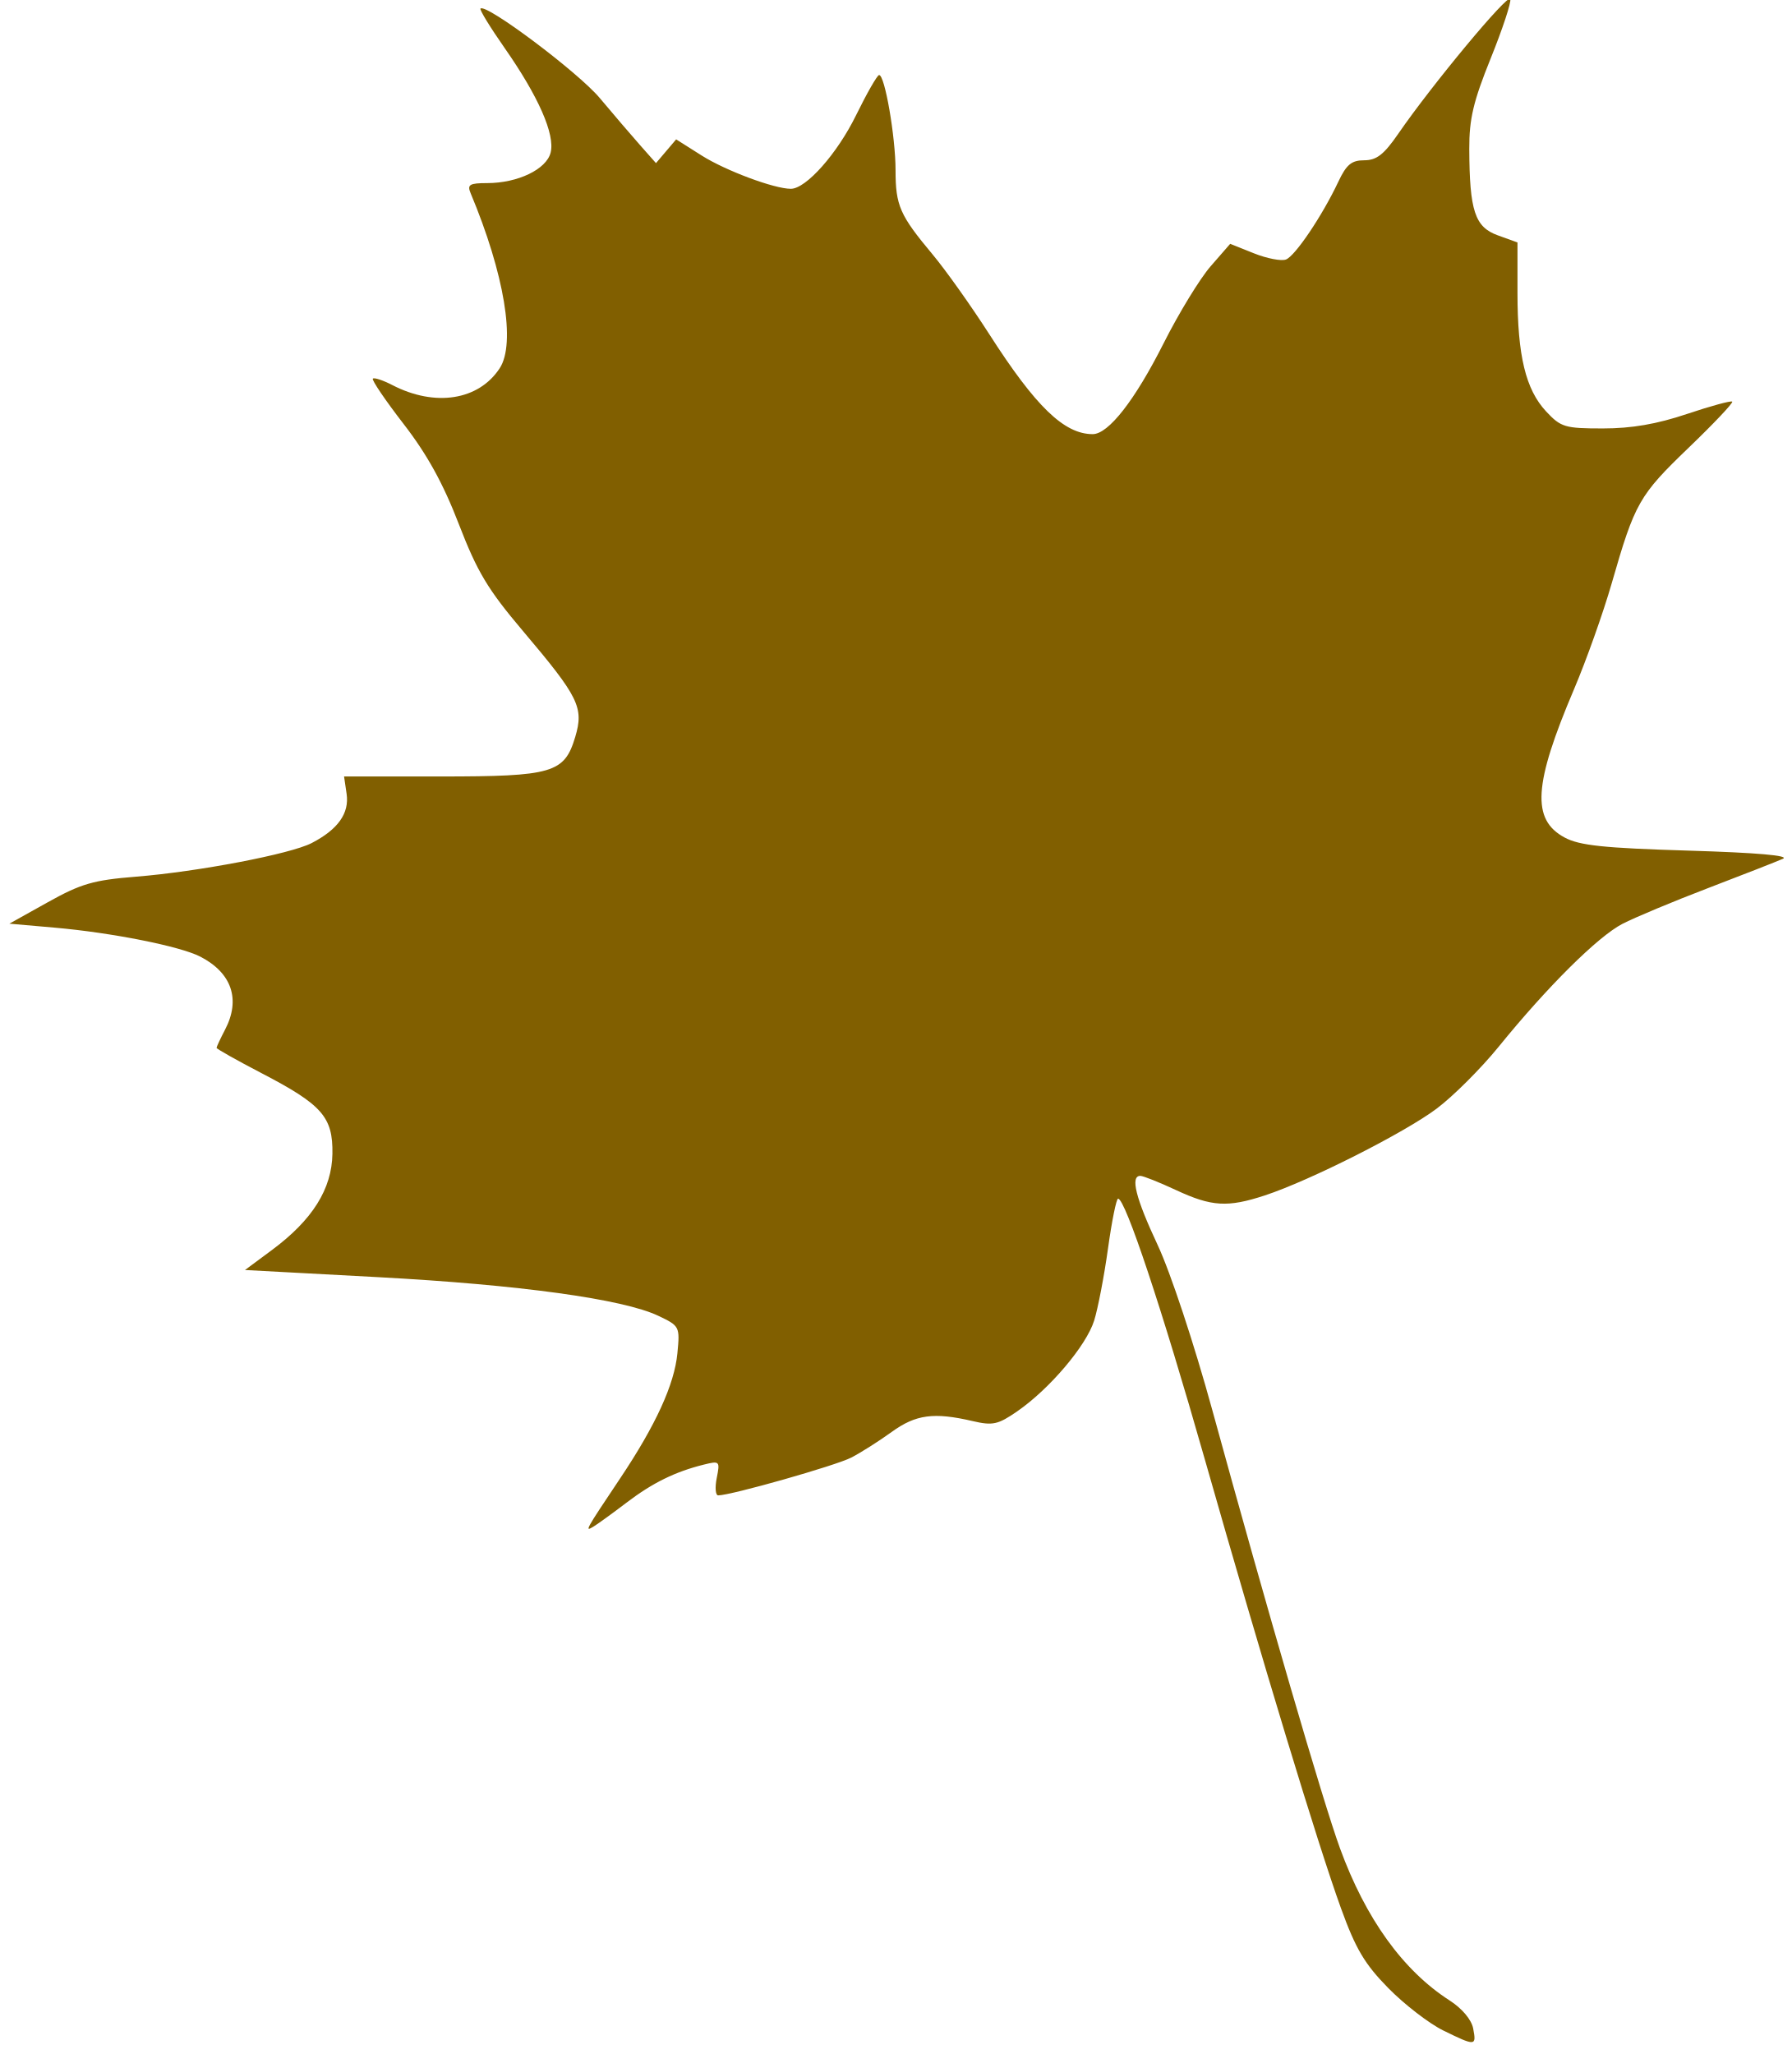
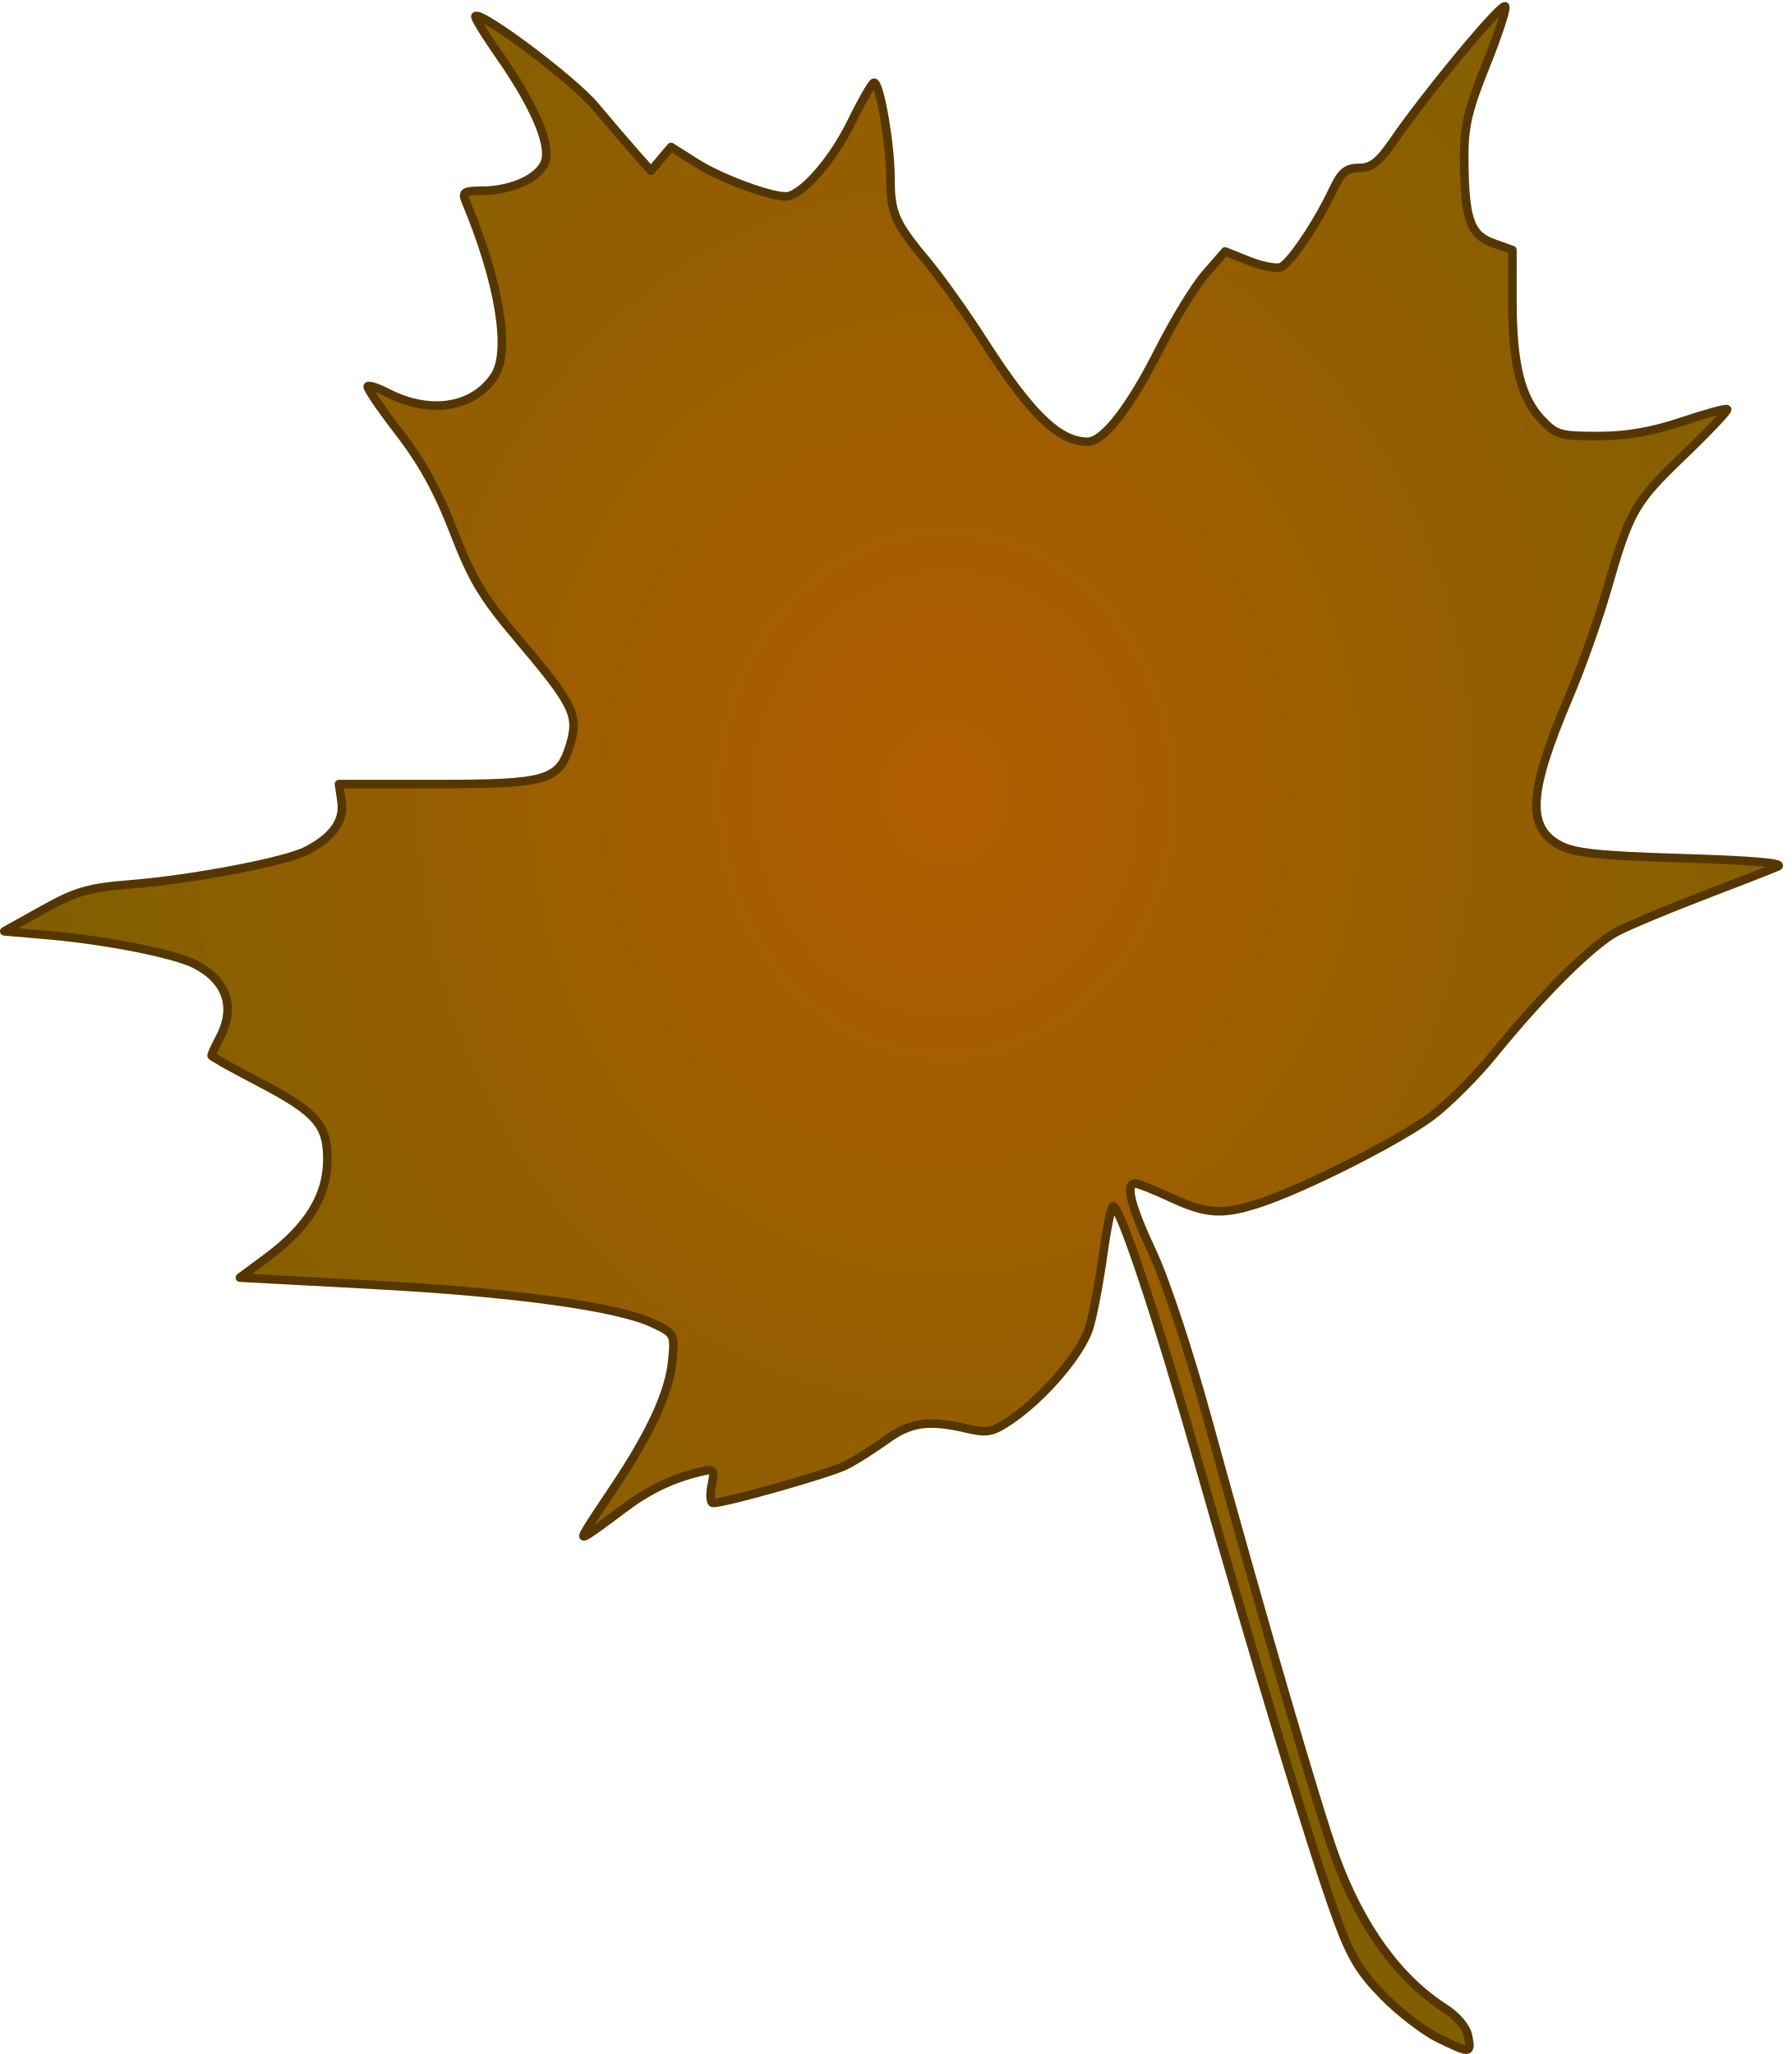
- <svg xmlns="http://www.w3.org/2000/svg" id="svg2226" width="314" height="360" version="1.0">
-   <defs id="defs2229" />
-   <path style="fill:#815f00;fill-opacity:1" d="m 252.955,355.884 c -2.475,-1.212 -6.806,-4.55 -9.625,-7.416 -4.161,-4.232 -5.727,-6.873 -8.324,-14.045 -4.077,-11.258 -13.716,-43.044 -23.907,-78.837 -7.487,-26.295 -13.878,-45.496 -15.144,-45.496 -0.306,0 -1.103,3.938 -1.771,8.75 -0.668,4.812 -1.759,10.491 -2.425,12.619 -1.377,4.396 -7.799,11.974 -13.474,15.896 -3.384,2.339 -4.293,2.538 -7.829,1.714 -6.795,-1.583 -9.955,-1.157 -14.196,1.915 -2.198,1.592 -5.376,3.608 -7.063,4.481 -2.719,1.406 -21.094,6.625 -23.326,6.625 -0.476,0 -0.591,-1.374 -0.255,-3.053 0.59,-2.95 0.513,-3.029 -2.275,-2.336 -5.005,1.243 -8.985,3.201 -13.505,6.642 -2.409,1.834 -5.012,3.722 -5.785,4.196 -1.654,1.013 -1.538,0.804 4.649,-8.448 6.237,-9.326 9.496,-16.451 10.02,-21.908 0.45,-4.686 0.399,-4.786 -3.358,-6.569 -6.196,-2.94 -24.325,-5.437 -49.166,-6.773 l -23.259,-1.25 4.719,-3.5 c 7.097,-5.264 10.51,-10.695 10.603,-16.875 0.097,-6.448 -1.792,-8.595 -12.441,-14.135 -4.325,-2.25 -7.864,-4.242 -7.864,-4.426 0,-0.184 0.672,-1.624 1.494,-3.199 2.758,-5.288 1.181,-9.93 -4.342,-12.786 -3.52,-1.82 -15.506,-4.205 -25.559,-5.086 l -7.907,-0.693 6.761,-3.771 c 5.806,-3.239 7.982,-3.869 15.407,-4.464 10.914,-0.875 27.09,-3.968 30.808,-5.891 4.622,-2.39 6.631,-5.22 6.13,-8.635 l -0.446,-3.039 h 16.876 c 19.684,0 21.742,-0.602 23.634,-6.916 1.548,-5.168 0.645,-6.998 -9.171,-18.596 -6.148,-7.264 -7.99,-10.335 -11.228,-18.726 -2.754,-7.137 -5.552,-12.208 -9.681,-17.551 -3.194,-4.133 -5.617,-7.705 -5.385,-7.937 0.232,-0.232 1.767,0.273 3.41,1.123 7.5,3.879 15.133,2.683 18.823,-2.948 2.847,-4.345 0.812,-16.581 -5.106,-30.699 -0.621,-1.48 -0.173,-1.75 2.906,-1.75 5.365,0 10.39,-2.414 11.125,-5.345 0.799,-3.182 -2.14,-9.858 -8.079,-18.355 -2.513,-3.595 -4.41,-6.694 -4.216,-6.888 0.959,-0.959 17.103,11.149 20.9,15.675 2.39,2.849 5.586,6.583 7.102,8.297 l 2.757,3.116 1.767,-2.082 1.767,-2.082 4.476,2.832 c 4.184,2.647 12.715,5.832 15.623,5.832 2.67,0 8.132,-6.159 11.43,-12.889 1.883,-3.842 3.699,-7.014 4.035,-7.048 0.994,-0.102 2.888,10.829 2.888,16.67 0,6.204 0.741,7.891 6.49,14.767 2.299,2.75 6.775,9.05 9.948,14 8.125,12.677 13.117,17.5 18.112,17.5 2.769,0 7.4,-5.936 12.448,-15.957 2.644,-5.248 6.347,-11.311 8.229,-13.471 l 3.422,-3.929 4.146,1.659 c 2.28,0.912 4.813,1.403 5.629,1.09 1.618,-0.621 6.382,-7.699 9.181,-13.641 1.415,-3.004 2.317,-3.75 4.533,-3.75 2.17,0 3.462,-1.01 5.988,-4.682 5.896,-8.57 19.265,-24.649 19.617,-23.593 0.191,0.572 -1.355,5.256 -3.435,10.408 -3.048,7.55 -3.776,10.628 -3.757,15.867 0.041,10.848 0.98,13.701 4.985,15.149 l 3.464,1.253 v 8.856 c 0,10.987 1.438,16.929 5.027,20.771 2.579,2.76 3.283,2.971 9.948,2.971 5.026,0 9.434,-0.759 14.729,-2.537 4.156,-1.395 7.725,-2.368 7.932,-2.161 0.207,0.207 -3.227,3.838 -7.631,8.07 -8.687,8.349 -9.437,9.668 -13.476,23.721 -1.487,5.174 -4.47,13.56 -6.629,18.636 -7.086,16.659 -7.475,22.836 -1.635,25.972 2.606,1.4 6.834,1.846 21.736,2.294 11.977,0.36 17.795,0.868 16.5,1.439 -1.1,0.485 -6.998,2.794 -13.106,5.13 -6.108,2.336 -12.858,5.155 -15,6.264 -4.31,2.232 -13.157,11.015 -21.7,21.545 -3.068,3.781 -7.952,8.658 -10.855,10.839 -5.647,4.243 -22.258,12.634 -30.124,15.216 -6.519,2.14 -9.312,1.972 -15.564,-0.939 -2.942,-1.37 -5.755,-2.49 -6.25,-2.49 -1.797,0 -0.821,3.893 3.045,12.142 2.24,4.78 6.373,17.267 9.561,28.888 9.622,35.073 19.42,68.709 22.369,76.789 4.518,12.38 11.059,21.459 19.245,26.717 2.163,1.389 3.818,3.359 4.111,4.894 0.597,3.12 0.421,3.133 -5.231,0.363 z" id="path2252" />
+ <svg xmlns="http://www.w3.org/2000/svg" xmlns:xlink="http://www.w3.org/1999/xlink" id="svg2226" width="314" height="360" viewBox="0 0 314 360" version="1.0">
+   <defs id="defs2229">
+     <linearGradient id="linearGradient832">
+       <stop style="stop-color:#b15d00;stop-opacity:1" offset="0" id="stop828" />
+       <stop style="stop-color:#815f00;stop-opacity:1" offset="1" id="stop830" />
+     </linearGradient>
+     <radialGradient xlink:href="#linearGradient832" id="radialGradient836" cx="165.794" cy="144.499" fx="165.794" fy="144.499" r="156.245" gradientTransform="matrix(1,0,0,1.150913,-1.6750878e-5,-27.19076)" gradientUnits="userSpaceOnUse" />
+   </defs>
+   <path style="fill:url(#radialGradient836);fill-opacity:1;stroke:#563600;stroke-width:1.5;stroke-linecap:round;stroke-linejoin:round;stroke-miterlimit:4;stroke-dasharray:none;stroke-opacity:1" d="m 252.063,357.22 c -2.475,-1.212 -6.806,-4.55 -9.625,-7.416 -4.161,-4.232 -5.727,-6.873 -8.324,-14.045 -4.077,-11.258 -13.716,-43.044 -23.907,-78.837 -7.487,-26.295 -13.878,-45.496 -15.144,-45.496 -0.306,0 -1.103,3.938 -1.771,8.75 -0.668,4.812 -1.759,10.491 -2.425,12.619 -1.377,4.396 -7.799,11.974 -13.474,15.896 -3.384,2.339 -4.293,2.538 -7.829,1.714 -6.795,-1.583 -9.955,-1.157 -14.196,1.915 -2.198,1.592 -5.376,3.608 -7.063,4.481 -2.719,1.406 -21.094,6.625 -23.326,6.625 -0.476,0 -0.591,-1.374 -0.255,-3.053 0.59,-2.95 0.513,-3.029 -2.275,-2.336 -5.005,1.243 -8.985,3.201 -13.505,6.642 -2.409,1.834 -5.012,3.722 -5.785,4.196 -1.654,1.013 -1.538,0.804 4.649,-8.448 6.237,-9.326 9.496,-16.451 10.02,-21.908 0.45,-4.686 0.399,-4.786 -3.358,-6.569 -6.196,-2.94 -24.325,-5.437 -49.166,-6.773 l -23.259,-1.25 4.719,-3.5 c 7.097,-5.264 10.51,-10.695 10.603,-16.875 0.097,-6.448 -1.792,-8.595 -12.441,-14.135 -4.325,-2.25 -7.864,-4.242 -7.864,-4.426 0,-0.184 0.672,-1.624 1.494,-3.199 2.758,-5.288 1.181,-9.93 -4.342,-12.786 -3.52,-1.82 -15.506,-4.205 -25.559,-5.086 L 0.75,163.226 7.511,159.455 c 5.806,-3.239 7.982,-3.869 15.407,-4.464 10.914,-0.875 27.09,-3.968 30.808,-5.891 4.622,-2.39 6.631,-5.22 6.13,-8.635 l -0.446,-3.039 h 16.876 c 19.684,0 21.742,-0.602 23.634,-6.916 1.548,-5.168 0.645,-6.998 -9.171,-18.596 -6.148,-7.264 -7.99,-10.335 -11.228,-18.726 -2.754,-7.137 -5.552,-12.208 -9.681,-17.551 -3.194,-4.133 -5.617,-7.705 -5.385,-7.937 0.232,-0.232 1.767,0.273 3.41,1.123 7.5,3.879 15.133,2.683 18.823,-2.948 2.847,-4.345 0.812,-16.581 -5.106,-30.699 -0.621,-1.48 -0.173,-1.75 2.906,-1.75 5.365,0 10.39,-2.414 11.125,-5.345 0.799,-3.182 -2.14,-9.858 -8.079,-18.355 -2.513,-3.595 -4.41,-6.694 -4.216,-6.888 0.959,-0.959 17.103,11.149 20.9,15.675 2.39,2.849 5.586,6.583 7.102,8.297 l 2.757,3.116 1.767,-2.082 1.767,-2.082 4.476,2.832 c 4.184,2.647 12.715,5.832 15.623,5.832 2.67,0 8.132,-6.159 11.43,-12.889 1.883,-3.842 3.699,-7.014 4.035,-7.048 0.994,-0.102 2.888,10.829 2.888,16.67 0,6.204 0.741,7.891 6.49,14.767 2.299,2.75 6.775,9.05 9.948,14 8.125,12.677 13.117,17.5 18.112,17.5 2.769,0 7.4,-5.936 12.448,-15.957 2.644,-5.248 6.347,-11.311 8.229,-13.471 l 3.422,-3.929 4.146,1.659 c 2.28,0.912 4.813,1.403 5.629,1.09 1.618,-0.621 6.382,-7.699 9.181,-13.641 1.415,-3.004 2.317,-3.75 4.533,-3.75 2.17,0 3.462,-1.01 5.988,-4.682 5.896,-8.57 19.265,-24.649 19.617,-23.593 0.191,0.572 -1.355,5.256 -3.435,10.408 -3.048,7.55 -3.776,10.628 -3.757,15.867 0.041,10.848 0.98,13.701 4.985,15.149 l 3.464,1.253 v 8.856 c 0,10.987 1.438,16.929 5.027,20.771 2.579,2.76 3.283,2.971 9.948,2.971 5.026,0 9.434,-0.759 14.729,-2.537 4.156,-1.395 7.725,-2.368 7.932,-2.161 0.207,0.207 -3.227,3.838 -7.631,8.07 -8.687,8.349 -9.437,9.668 -13.476,23.721 -1.487,5.174 -4.47,13.56 -6.629,18.636 -7.086,16.659 -7.475,22.836 -1.635,25.972 2.606,1.4 6.834,1.846 21.736,2.294 11.977,0.36 17.795,0.868 16.5,1.439 -1.1,0.485 -6.998,2.794 -13.106,5.13 -6.108,2.336 -12.858,5.155 -15,6.264 -4.31,2.232 -13.157,11.015 -21.7,21.545 -3.068,3.781 -7.952,8.658 -10.855,10.839 -5.647,4.243 -22.258,12.634 -30.124,15.216 -6.519,2.14 -9.312,1.972 -15.564,-0.939 -2.942,-1.37 -5.755,-2.49 -6.25,-2.49 -1.797,0 -0.821,3.893 3.045,12.142 2.24,4.78 6.373,17.267 9.561,28.888 9.622,35.073 19.42,68.709 22.369,76.789 4.518,12.38 11.059,21.459 19.245,26.717 2.163,1.389 3.818,3.359 4.111,4.894 0.597,3.12 0.421,3.133 -5.231,0.363 z" id="path2252" />
</svg>
